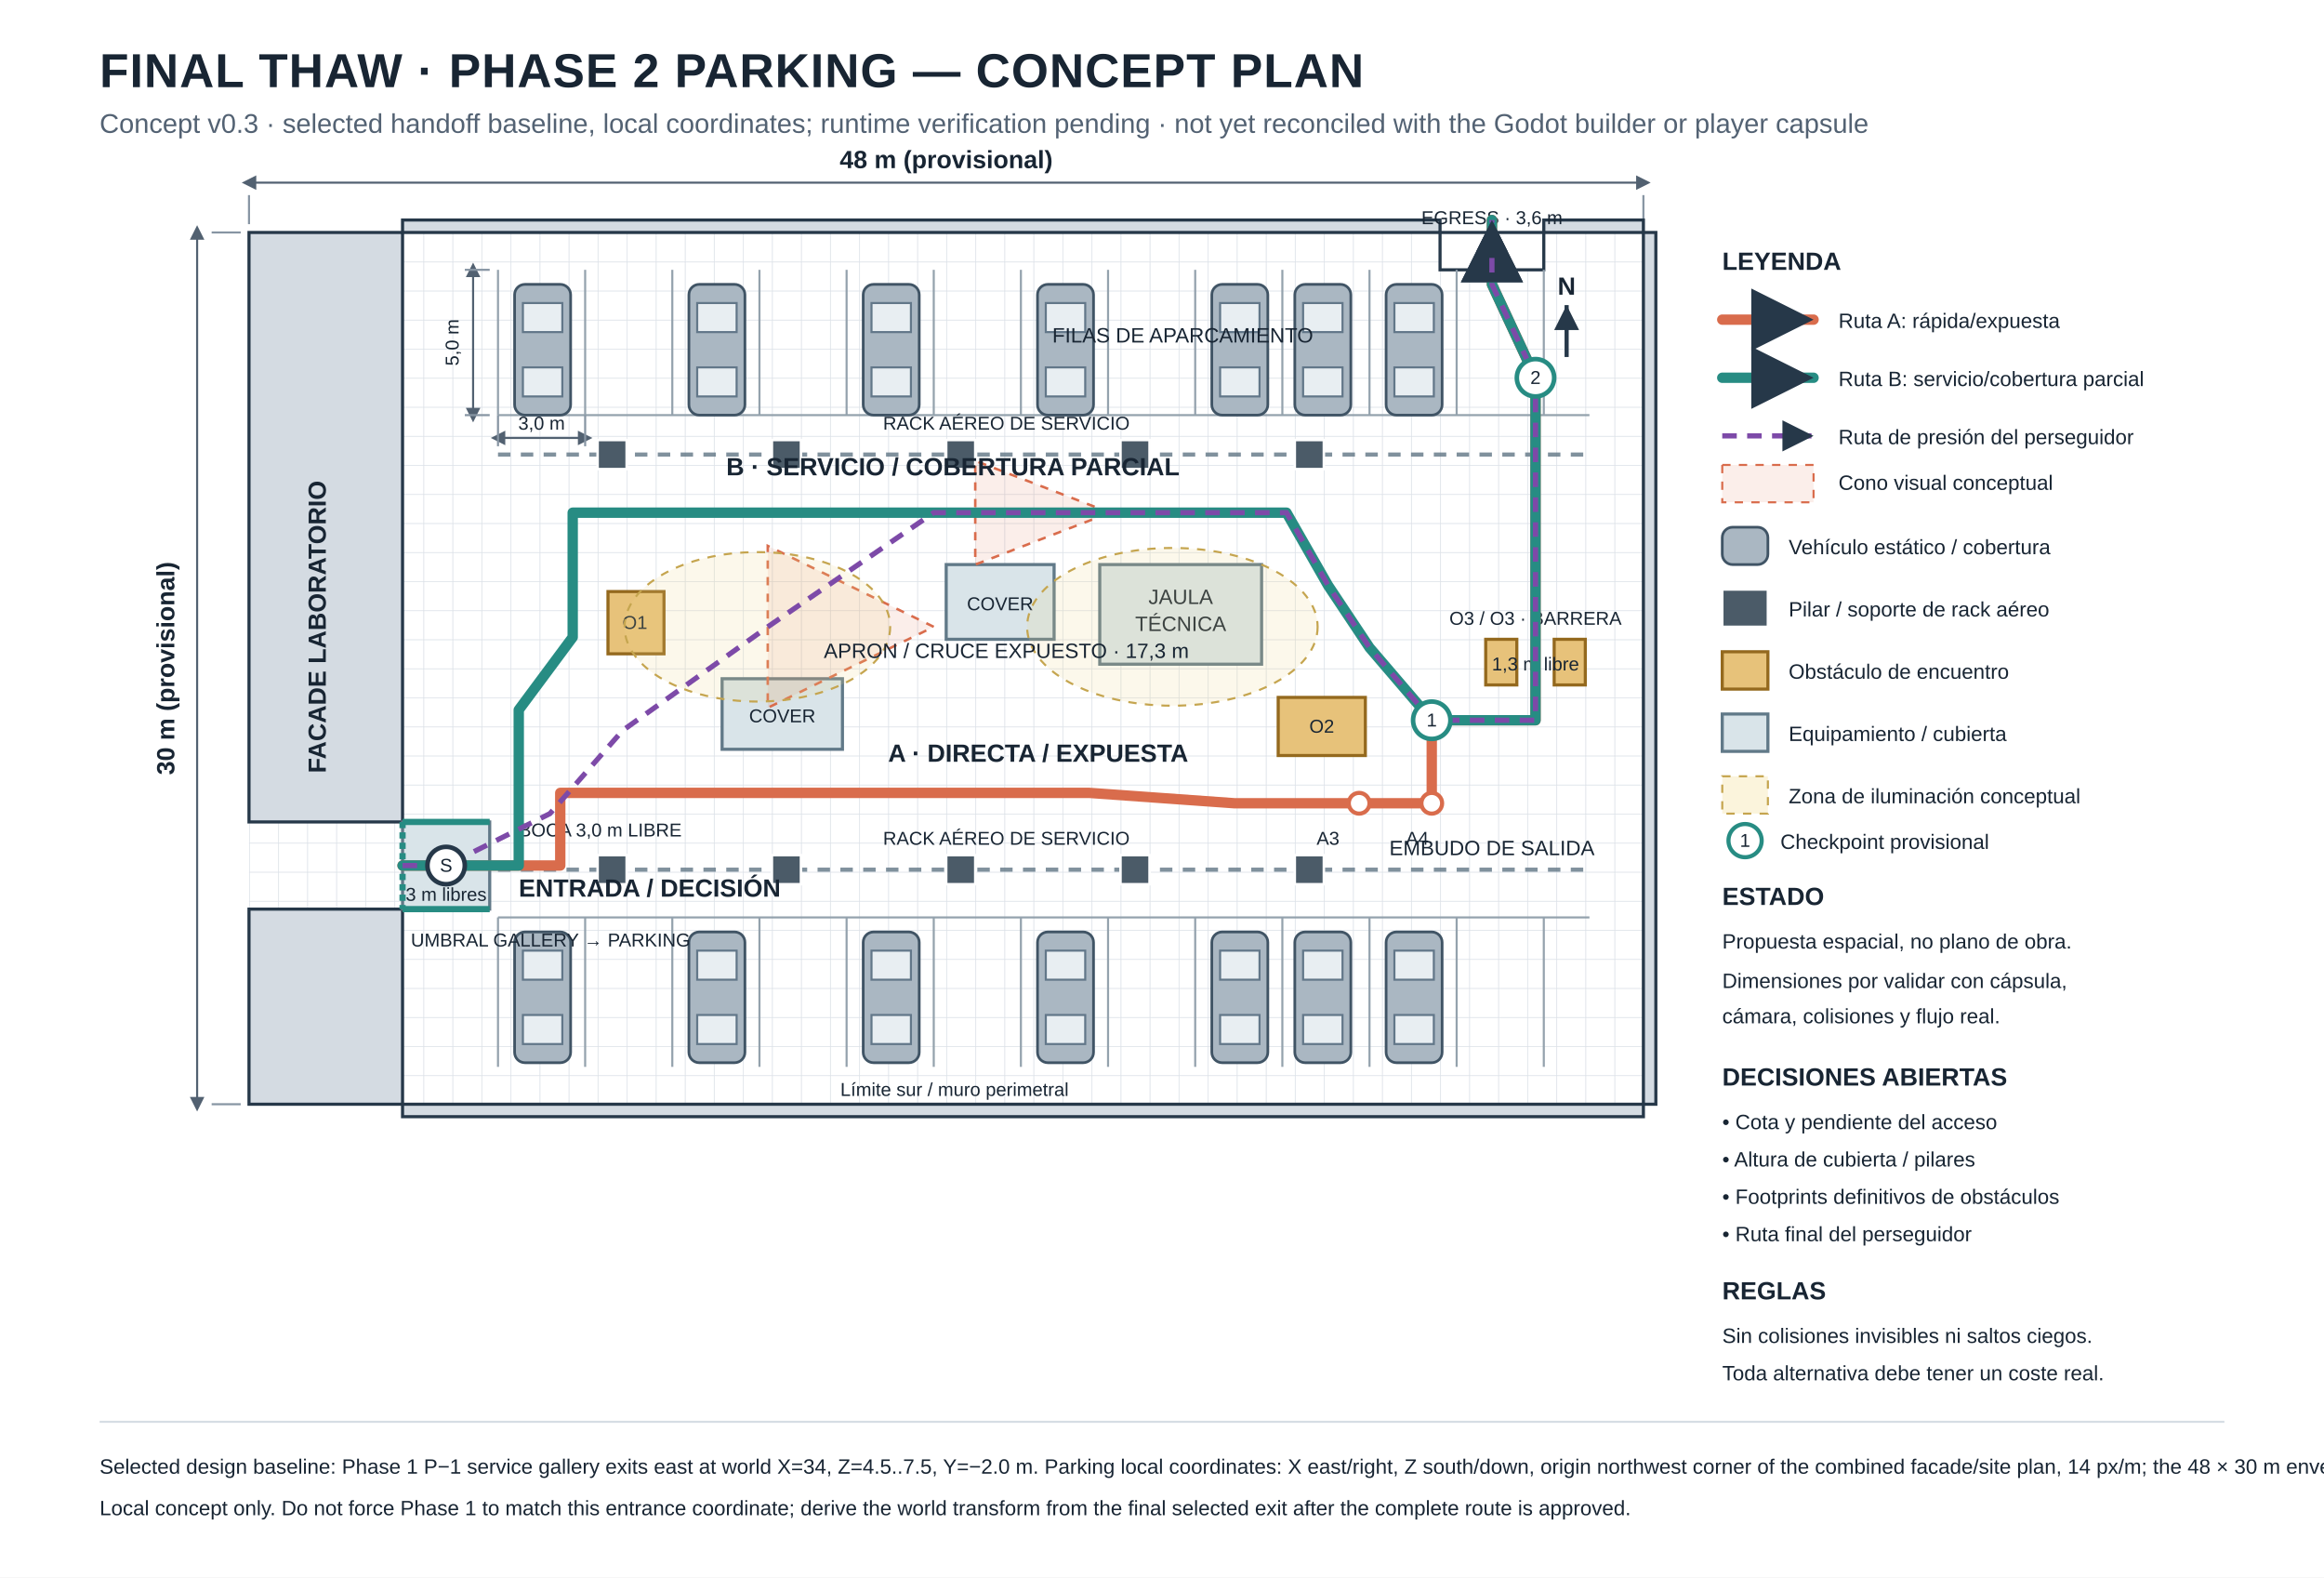
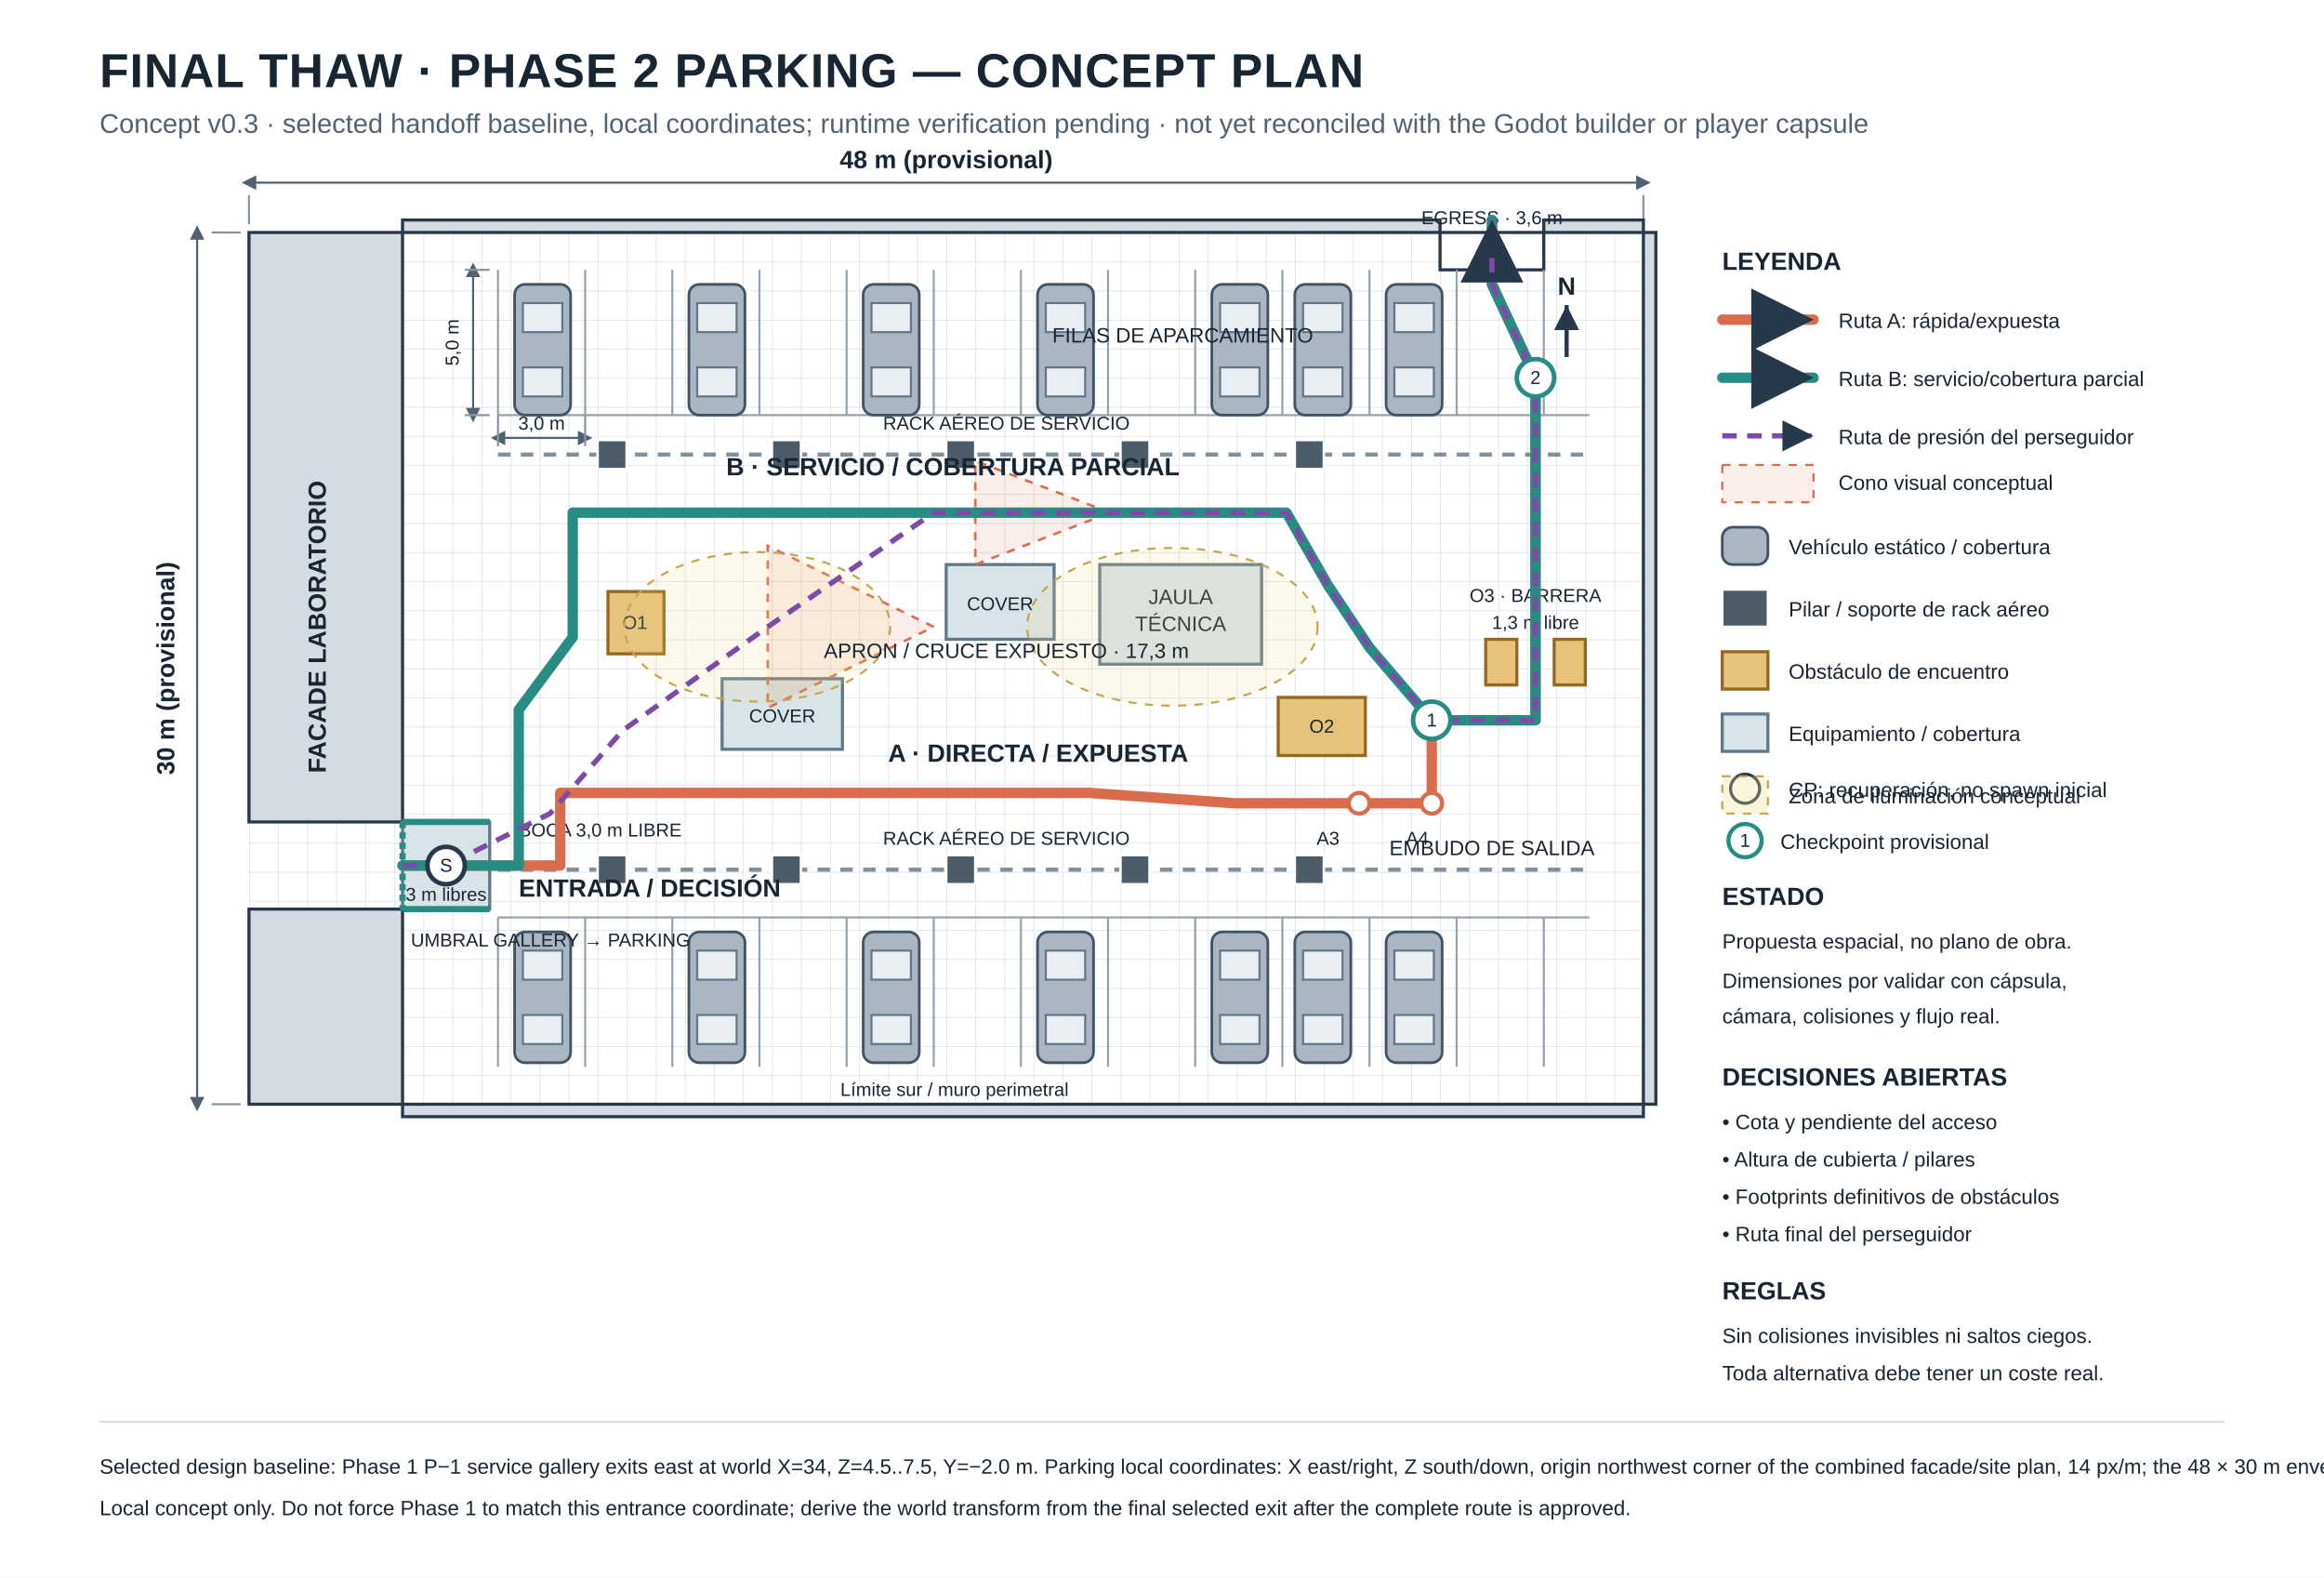
<svg xmlns="http://www.w3.org/2000/svg" width="1120" height="760" viewBox="0 0 1120 760">
  <defs>
    <pattern id="grid" width="14" height="14" patternUnits="userSpaceOnUse">
      <path d="M14 0H0V14" fill="none" stroke="#dce2e8" stroke-width="0.7" />
    </pattern>
    <marker id="arrow" markerWidth="8" markerHeight="8" refX="6" refY="3" orient="auto">
      <path d="M0,0 L6,3 L0,6 Z" fill="#263849" />
    </marker>
    <marker id="dim" markerWidth="7" markerHeight="7" refX="3.5" refY="3.5" orient="auto-start-reverse">
      <path d="M0,0 L7,3.5 L0,7 Z" fill="#526171" />
    </marker>
    <style>
      text{font-family:Arial,Helvetica,sans-serif;fill:#182533}
      .title{font-size:23px;font-weight:700;letter-spacing:.5px}
      .subtitle{font-size:13px;fill:#536273}
      .label{font-size:12px;font-weight:600}
      .small{font-size:10px}
      .tiny{font-size:9px}
      .boundary{fill:#f5f6f7;stroke:#263849;stroke-width:3}
      .wall{fill:#d4dbe2;stroke:#263849;stroke-width:1.5}
      .service{fill:#d9e4e9;stroke:#617988;stroke-width:1.5}
      .car{fill:#aab7c2;stroke:#405465;stroke-width:1.3;rx:5}
      .carGlass{fill:#e8eef2;stroke:#627789;stroke-width:1}
      .column{fill:#4b5b68;stroke:#fff;stroke-width:1.2}
      .obstacle{fill:#e7c27a;stroke:#94691e;stroke-width:1.5}
      .routeA{fill:none;stroke:#d96c4c;stroke-width:5;stroke-linecap:round;stroke-linejoin:round;marker-end:url(#arrow)}
      .routeB{fill:none;stroke:#278c83;stroke-width:5;stroke-linecap:round;stroke-linejoin:round;marker-end:url(#arrow)}
      .threat{fill:none;stroke:#7d4aa8;stroke-width:2.5;stroke-dasharray:7 5;marker-end:url(#arrow)}
      .dimline{stroke:#526171;stroke-width:1;marker-start:url(#dim);marker-end:url(#dim)}
      .thin{stroke:#8795a3;stroke-width:1;fill:none}
    </style>
  </defs>
  <rect width="1120" height="760" fill="#ffffff" />
  <text x="48" y="42" class="title">FINAL THAW · PHASE 2 PARKING — CONCEPT PLAN</text>
  <text x="48" y="64" class="subtitle">Concept v0.3 · selected handoff baseline, local coordinates; runtime verification pending · not yet reconciled with the Godot builder or player capsule</text>
  <g transform="translate(120 112)">
    <rect x="0" y="0" width="672" height="420" fill="url(#grid)" stroke="none" />
    <line x1="0" y1="-24" x2="672" y2="-24" class="dimline" />
    <line x1="0" y1="-18" x2="0" y2="-4" class="thin" />
    <line x1="672" y1="-18" x2="672" y2="-4" class="thin" />
    <text x="336" y="-31" class="label" text-anchor="middle">48 m (provisional)</text>
    <line x1="-25" y1="0" x2="-25" y2="420" class="dimline" />
    <line x1="-18" y1="0" x2="-4" y2="0" class="thin" />
    <line x1="-18" y1="420" x2="-4" y2="420" class="thin" />
    <text x="-36" y="210" class="label" text-anchor="middle" transform="rotate(-90 -36 210)">30 m (provisional)</text>
    <rect x="0" y="0" width="74" height="284" class="wall" />
    <rect x="0" y="326" width="74" height="94" class="wall" />
    <text x="37" y="190" class="label" text-anchor="middle" transform="rotate(-90 37 190)">FACADE LABORATORIO</text>
    <rect x="74" y="284" width="42" height="42" class="service" />
    <circle cx="95" cy="305" r="7" fill="#ffffff" stroke="#263849" stroke-width="2" />
    <text x="95" y="309" class="tiny" text-anchor="middle">CP</text>
    <text x="130" y="291" class="tiny">BOCA 3,0 m LIBRE</text>
    <path d="M74 284 H116 M74 326 H116" stroke="#278c83" stroke-width="3" />
    <path d="M74 284 V326" stroke="#278c83" stroke-width="3" stroke-dasharray="3 2" />
    <text x="95" y="322" class="tiny" text-anchor="middle">3 m libres</text>
    <rect x="74" y="-6" width="500" height="6" class="wall" />
    <rect x="624" y="-6" width="48" height="6" class="wall" />
    <rect x="574" y="0" width="50" height="18" fill="#ffffff" stroke="#263849" stroke-width="1.5" />
    <text x="599" y="-4" class="tiny" text-anchor="middle">EGRESS · 3,6 m</text>
    <rect x="672" y="0" width="6" height="420" class="wall" />
    <rect x="74" y="420" width="598" height="6" class="wall" />
    <g stroke="#94a2ad" stroke-width="1" fill="none">
      <path d="M120 18V88 M162 18V88 M204 18V88 M246 18V88 M288 18V88 M330 18V88 M372 18V88 M414 18V88 M456 18V88 M498 18V88 M540 18V88 M582 18V88 M624 18V88" />
      <path d="M120 88H646" />
      <path d="M120 330V402 M162 330V402 M204 330V402 M246 330V402 M288 330V402 M330 330V402 M372 330V402 M414 330V402 M456 330V402 M498 330V402 M540 330V402 M582 330V402 M624 330V402" />
      <path d="M120 330H646" />
    </g>
    <line x1="120" y1="99" x2="162" y2="99" class="dimline" />
    <line x1="120" y1="88" x2="120" y2="103" class="thin" />
    <line x1="162" y1="88" x2="162" y2="103" class="thin" />
    <text x="141" y="95" class="tiny" text-anchor="middle">3,0 m</text>
    <line x1="108" y1="18" x2="108" y2="88" class="dimline" />
    <line x1="104" y1="18" x2="116" y2="18" class="thin" />
    <line x1="104" y1="88" x2="116" y2="88" class="thin" />
    <text x="101" y="53" class="tiny" text-anchor="middle" transform="rotate(-90 101 53)">5,0 m</text>
    <path d="M120 107 H646 M120 307 H646" fill="none" stroke="#607585" stroke-width="2" stroke-dasharray="6 5" opacity="0.8" />
    <text x="365" y="95" class="tiny" text-anchor="middle">RACK AÉREO DE SERVICIO</text>
    <text x="365" y="295" class="tiny" text-anchor="middle">RACK AÉREO DE SERVICIO</text>
    <g>
      <g transform="translate(128 25)">
        <rect class="car" width="27" height="63" />
        <rect class="carGlass" x="4" y="9" width="19" height="14" />
        <rect class="carGlass" x="4" y="40" width="19" height="14" />
      </g>
      <g transform="translate(212 25)">
        <rect class="car" width="27" height="63" />
        <rect class="carGlass" x="4" y="9" width="19" height="14" />
        <rect class="carGlass" x="4" y="40" width="19" height="14" />
      </g>
      <g transform="translate(296 25)">
        <rect class="car" width="27" height="63" />
        <rect class="carGlass" x="4" y="9" width="19" height="14" />
        <rect class="carGlass" x="4" y="40" width="19" height="14" />
      </g>
      <g transform="translate(380 25)">
        <rect class="car" width="27" height="63" />
        <rect class="carGlass" x="4" y="9" width="19" height="14" />
        <rect class="carGlass" x="4" y="40" width="19" height="14" />
      </g>
      <g transform="translate(464 25)">
        <rect class="car" width="27" height="63" />
        <rect class="carGlass" x="4" y="9" width="19" height="14" />
        <rect class="carGlass" x="4" y="40" width="19" height="14" />
      </g>
      <g transform="translate(504 25)">
        <rect class="car" width="27" height="63" />
        <rect class="carGlass" x="4" y="9" width="19" height="14" />
        <rect class="carGlass" x="4" y="40" width="19" height="14" />
      </g>
      <g transform="translate(548 25)">
        <rect class="car" width="27" height="63" />
        <rect class="carGlass" x="4" y="9" width="19" height="14" />
        <rect class="carGlass" x="4" y="40" width="19" height="14" />
      </g>
      <g transform="translate(128 337)">
        <rect class="car" width="27" height="63" />
        <rect class="carGlass" x="4" y="9" width="19" height="14" />
        <rect class="carGlass" x="4" y="40" width="19" height="14" />
      </g>
      <g transform="translate(212 337)">
        <rect class="car" width="27" height="63" />
        <rect class="carGlass" x="4" y="9" width="19" height="14" />
        <rect class="carGlass" x="4" y="40" width="19" height="14" />
      </g>
      <g transform="translate(296 337)">
        <rect class="car" width="27" height="63" />
        <rect class="carGlass" x="4" y="9" width="19" height="14" />
        <rect class="carGlass" x="4" y="40" width="19" height="14" />
      </g>
      <g transform="translate(380 337)">
        <rect class="car" width="27" height="63" />
        <rect class="carGlass" x="4" y="9" width="19" height="14" />
        <rect class="carGlass" x="4" y="40" width="19" height="14" />
      </g>
      <g transform="translate(464 337)">
        <rect class="car" width="27" height="63" />
        <rect class="carGlass" x="4" y="9" width="19" height="14" />
        <rect class="carGlass" x="4" y="40" width="19" height="14" />
      </g>
      <g transform="translate(504 337)">
        <rect class="car" width="27" height="63" />
        <rect class="carGlass" x="4" y="9" width="19" height="14" />
        <rect class="carGlass" x="4" y="40" width="19" height="14" />
      </g>
      <g transform="translate(548 337)">
        <rect class="car" width="27" height="63" />
        <rect class="carGlass" x="4" y="9" width="19" height="14" />
        <rect class="carGlass" x="4" y="40" width="19" height="14" />
      </g>
    </g>
    <g>
      <rect x="168" y="100" width="14" height="14" class="column" />
      <rect x="252" y="100" width="14" height="14" class="column" />
      <rect x="336" y="100" width="14" height="14" class="column" />
      <rect x="420" y="100" width="14" height="14" class="column" />
      <rect x="504" y="100" width="14" height="14" class="column" />
      <rect x="168" y="300" width="14" height="14" class="column" />
      <rect x="252" y="300" width="14" height="14" class="column" />
      <rect x="336" y="300" width="14" height="14" class="column" />
      <rect x="420" y="300" width="14" height="14" class="column" />
      <rect x="504" y="300" width="14" height="14" class="column" />
    </g>
    <rect x="410" y="160" width="78" height="48" class="service" />
    <text x="449" y="179" class="small" text-anchor="middle">JAULA</text>
    <text x="449" y="192" class="small" text-anchor="middle">TÉCNICA</text>
    <rect x="596" y="196" width="15" height="22" class="obstacle" />
    <rect x="629" y="196" width="15" height="22" class="obstacle" />
-     <text x="620" y="189" class="tiny" text-anchor="middle">O3 / O3 · BARRERA</text>
-     <text x="620" y="211" class="tiny" text-anchor="middle">1,3 m libre</text>
+     <text x="620" y="178" class="tiny" text-anchor="middle">O3 · BARRERA</text>
+     <text x="620" y="191" class="tiny" text-anchor="middle">1,3 m libre</text>
    <rect x="496" y="224" width="42" height="28" class="obstacle" />
    <text x="517" y="241" class="tiny" text-anchor="middle">O2</text>
    <rect x="228" y="215" width="58" height="34" class="service" />
    <text x="257" y="236" class="tiny" text-anchor="middle">COVER</text>
    <rect x="336" y="160" width="52" height="36" class="service" />
    <text x="362" y="182" class="tiny" text-anchor="middle">COVER</text>
    <rect x="173" y="173" width="27" height="30" class="obstacle" />
    <text x="186" y="191" class="tiny" text-anchor="middle">O1</text>
    <path d="M330 190 L250 151 L250 229 Z" fill="#d96c4c" fill-opacity=".12" stroke="#d96c4c" stroke-width="1.2" stroke-dasharray="4 4" />
    <path d="M415 135 L350 110 L350 160 Z" fill="#d96c4c" fill-opacity=".12" stroke="#d96c4c" stroke-width="1.2" stroke-dasharray="4 4" />
    <ellipse cx="245" cy="190" rx="64" ry="36" fill="#f0d88b" fill-opacity=".17" stroke="#c5a54f" stroke-width="1" stroke-dasharray="4 4" />
    <ellipse cx="445" cy="190" rx="70" ry="38" fill="#f0d88b" fill-opacity=".17" stroke="#c5a54f" stroke-width="1" stroke-dasharray="4 4" />
    <path d="M74 305 L95 305 L130 305 L150 305 L150 270 L200 270 L270 270 L320 270 L405 270 L475 275 L535 275 L570 275 L570 235 L620 235 L620 218 L620 70 L599 25 L599 0 L599 -6" class="routeA" />
    <path d="M74 305 L95 305 L130 305 L130 230 L156 195 L156 135 L220 135 L290 135 L362 135 L415 135 L500 135 L520 170 L540 200 L570 235 L620 235 L620 218 L620 70 L599 25 L599 0 L599 -6" class="routeB" />
    <path d="M74 305 L95 305 L145 280 L180 240 L250 190 L330 135 L415 135 L500 135 L520 170 L540 200 L570 235 L620 235 L620 218 L620 70 L599 25 L599 0 L599 -6" class="threat" />
    <circle cx="535" cy="275" r="5" fill="#ffffff" stroke="#d96c4c" stroke-width="2" />
    <text x="520" y="295" class="tiny" text-anchor="middle">A3</text>
    <circle cx="570" cy="275" r="5" fill="#ffffff" stroke="#d96c4c" stroke-width="2" />
    <text x="563" y="295" class="tiny" text-anchor="middle">A4</text>
    <circle cx="95" cy="305" r="9" fill="#ffffff" stroke="#263849" stroke-width="2.2" />
    <text x="95" y="308" class="tiny" text-anchor="middle">S</text>
    <circle cx="570" cy="235" r="9" fill="#ffffff" stroke="#278c83" stroke-width="2.2" />
    <text x="570" y="238" class="tiny" text-anchor="middle">1</text>
    <circle cx="620" cy="70" r="9" fill="#ffffff" stroke="#278c83" stroke-width="2.2" />
    <text x="620" y="73" class="tiny" text-anchor="middle">2</text>
    <text x="78" y="344" class="tiny">UMBRAL GALLERY → PARKING</text>
    <text x="130" y="320" class="label">ENTRADA / DECISIÓN</text>
    <text x="308" y="255" class="label" fill="#b94e30">A · DIRECTA / EXPUESTA</text>
    <text x="230" y="117" class="label" fill="#1b746d">B · SERVICIO / COBERTURA PARCIAL</text>
    <text x="365" y="205" class="small" text-anchor="middle">APRON / CRUCE EXPUESTO · 17,3 m</text>
    <text x="599" y="300" class="small" text-anchor="middle">EMBUDO DE SALIDA</text>
    <text x="450" y="53" class="small" text-anchor="middle">FILAS DE APARCAMIENTO</text>
    <text x="340" y="416" class="tiny" text-anchor="middle">Límite sur / muro perimetral</text>
    <path d="M635 60 L635 35" stroke="#263849" stroke-width="2" marker-end="url(#arrow)" />
    <text x="635" y="30" class="label" text-anchor="middle">N</text>
  </g>
  <g transform="translate(830 130)">
    <text x="0" y="0" class="label">LEYENDA</text>
    <line x1="0" y1="24" x2="44" y2="24" class="routeA" />
    <text x="56" y="28" class="small">Ruta A: rápida/expuesta</text>
    <line x1="0" y1="52" x2="44" y2="52" class="routeB" />
    <text x="56" y="56" class="small">Ruta B: servicio/cobertura parcial</text>
    <line x1="0" y1="80" x2="44" y2="80" class="threat" />
    <text x="56" y="84" class="small">Ruta de presión del perseguidor</text>
    <rect x="0" y="94" width="44" height="18" fill="#d96c4c" fill-opacity=".12" stroke="#d96c4c" stroke-dasharray="4 4" />
    <text x="56" y="106" class="small">Cono visual conceptual</text>
    <rect x="0" y="124" width="22" height="18" class="car" />
    <text x="32" y="137" class="small">Vehículo estático / cobertura</text>
    <rect x="0" y="154" width="22" height="18" class="column" />
    <text x="32" y="167" class="small">Pilar / soporte de rack aéreo</text>
    <rect x="0" y="184" width="22" height="18" class="obstacle" />
    <text x="32" y="197" class="small">Obstáculo de encuentro</text>
    <rect x="0" y="214" width="22" height="18" class="service" />
-     <text x="32" y="227" class="small">Equipamiento / cubierta</text>
+     <text x="32" y="227" class="small">Equipamiento / cobertura</text>
+     <circle cx="11" cy="250" r="7" fill="#fff" stroke="#263849" stroke-width="1.5" />
+     <text x="32" y="254" class="small">CP: recuperación, no spawn inicial</text>
    <rect x="0" y="244" width="22" height="18" fill="#f0d88b" fill-opacity=".3" stroke="#c5a54f" stroke-dasharray="4 4" />
    <text x="32" y="257" class="small">Zona de iluminación conceptual</text>
    <circle cx="11" cy="275" r="8" fill="#fff" stroke="#278c83" stroke-width="2" />
    <text x="11" y="278" class="tiny" text-anchor="middle">1</text>
    <text x="28" y="279" class="small">Checkpoint provisional</text>
    <text x="0" y="306" class="label">ESTADO</text>
    <text x="0" y="327" class="small">Propuesta espacial, no plano de obra.</text>
    <text x="0" y="346" class="small">Dimensiones por validar con cápsula,</text>
    <text x="0" y="363" class="small">cámara, colisiones y flujo real.</text>
    <text x="0" y="393" class="label">DECISIONES ABIERTAS</text>
    <text x="0" y="414" class="small">• Cota y pendiente del acceso</text>
    <text x="0" y="432" class="small">• Altura de cubierta / pilares</text>
    <text x="0" y="450" class="small">• Footprints definitivos de obstáculos</text>
    <text x="0" y="468" class="small">• Ruta final del perseguidor</text>
    <text x="0" y="496" class="label">REGLAS</text>
    <text x="0" y="517" class="small">Sin colisiones invisibles ni saltos ciegos.</text>
    <text x="0" y="535" class="small">Toda alternativa debe tener un coste real.</text>
  </g>
  <line x1="48" y1="685" x2="1072" y2="685" stroke="#d6dde4" />
  <text x="48" y="710" class="small">Selected design baseline: Phase 1 P−1 service gallery exits east at world X=34, Z=4.5..7.5, Y=−2.0 m. Parking local coordinates: X east/right, Z south/down, origin northwest corner of the combined facade/site plan, 14 px/m; the 48 × 30 m envelope is measured to the inside faces of the north/south/east perimeter walls. Transform: world X = local X + 28.7 m; world Z = local Z − 15.8 m. The 3.0 m threshold plane (local X≈5.3, Z≈21.8) maps to world (34, 6); recovery checkpoint (local X≈6.8, Z≈21.8) maps to (35.5, 6); entry handoff remains at the threshold (34, 6); far egress threshold (local X≈42.8, Z≈−0.4) maps to (71.5, −16.2). Pavement datum Y=−2.0 m. Verify against scene geometry before implementation.</text>
  <text x="48" y="730" class="small">Local concept only. Do not force Phase 1 to match this entrance coordinate; derive the world transform from the final selected exit after the complete route is approved.</text>
</svg>
